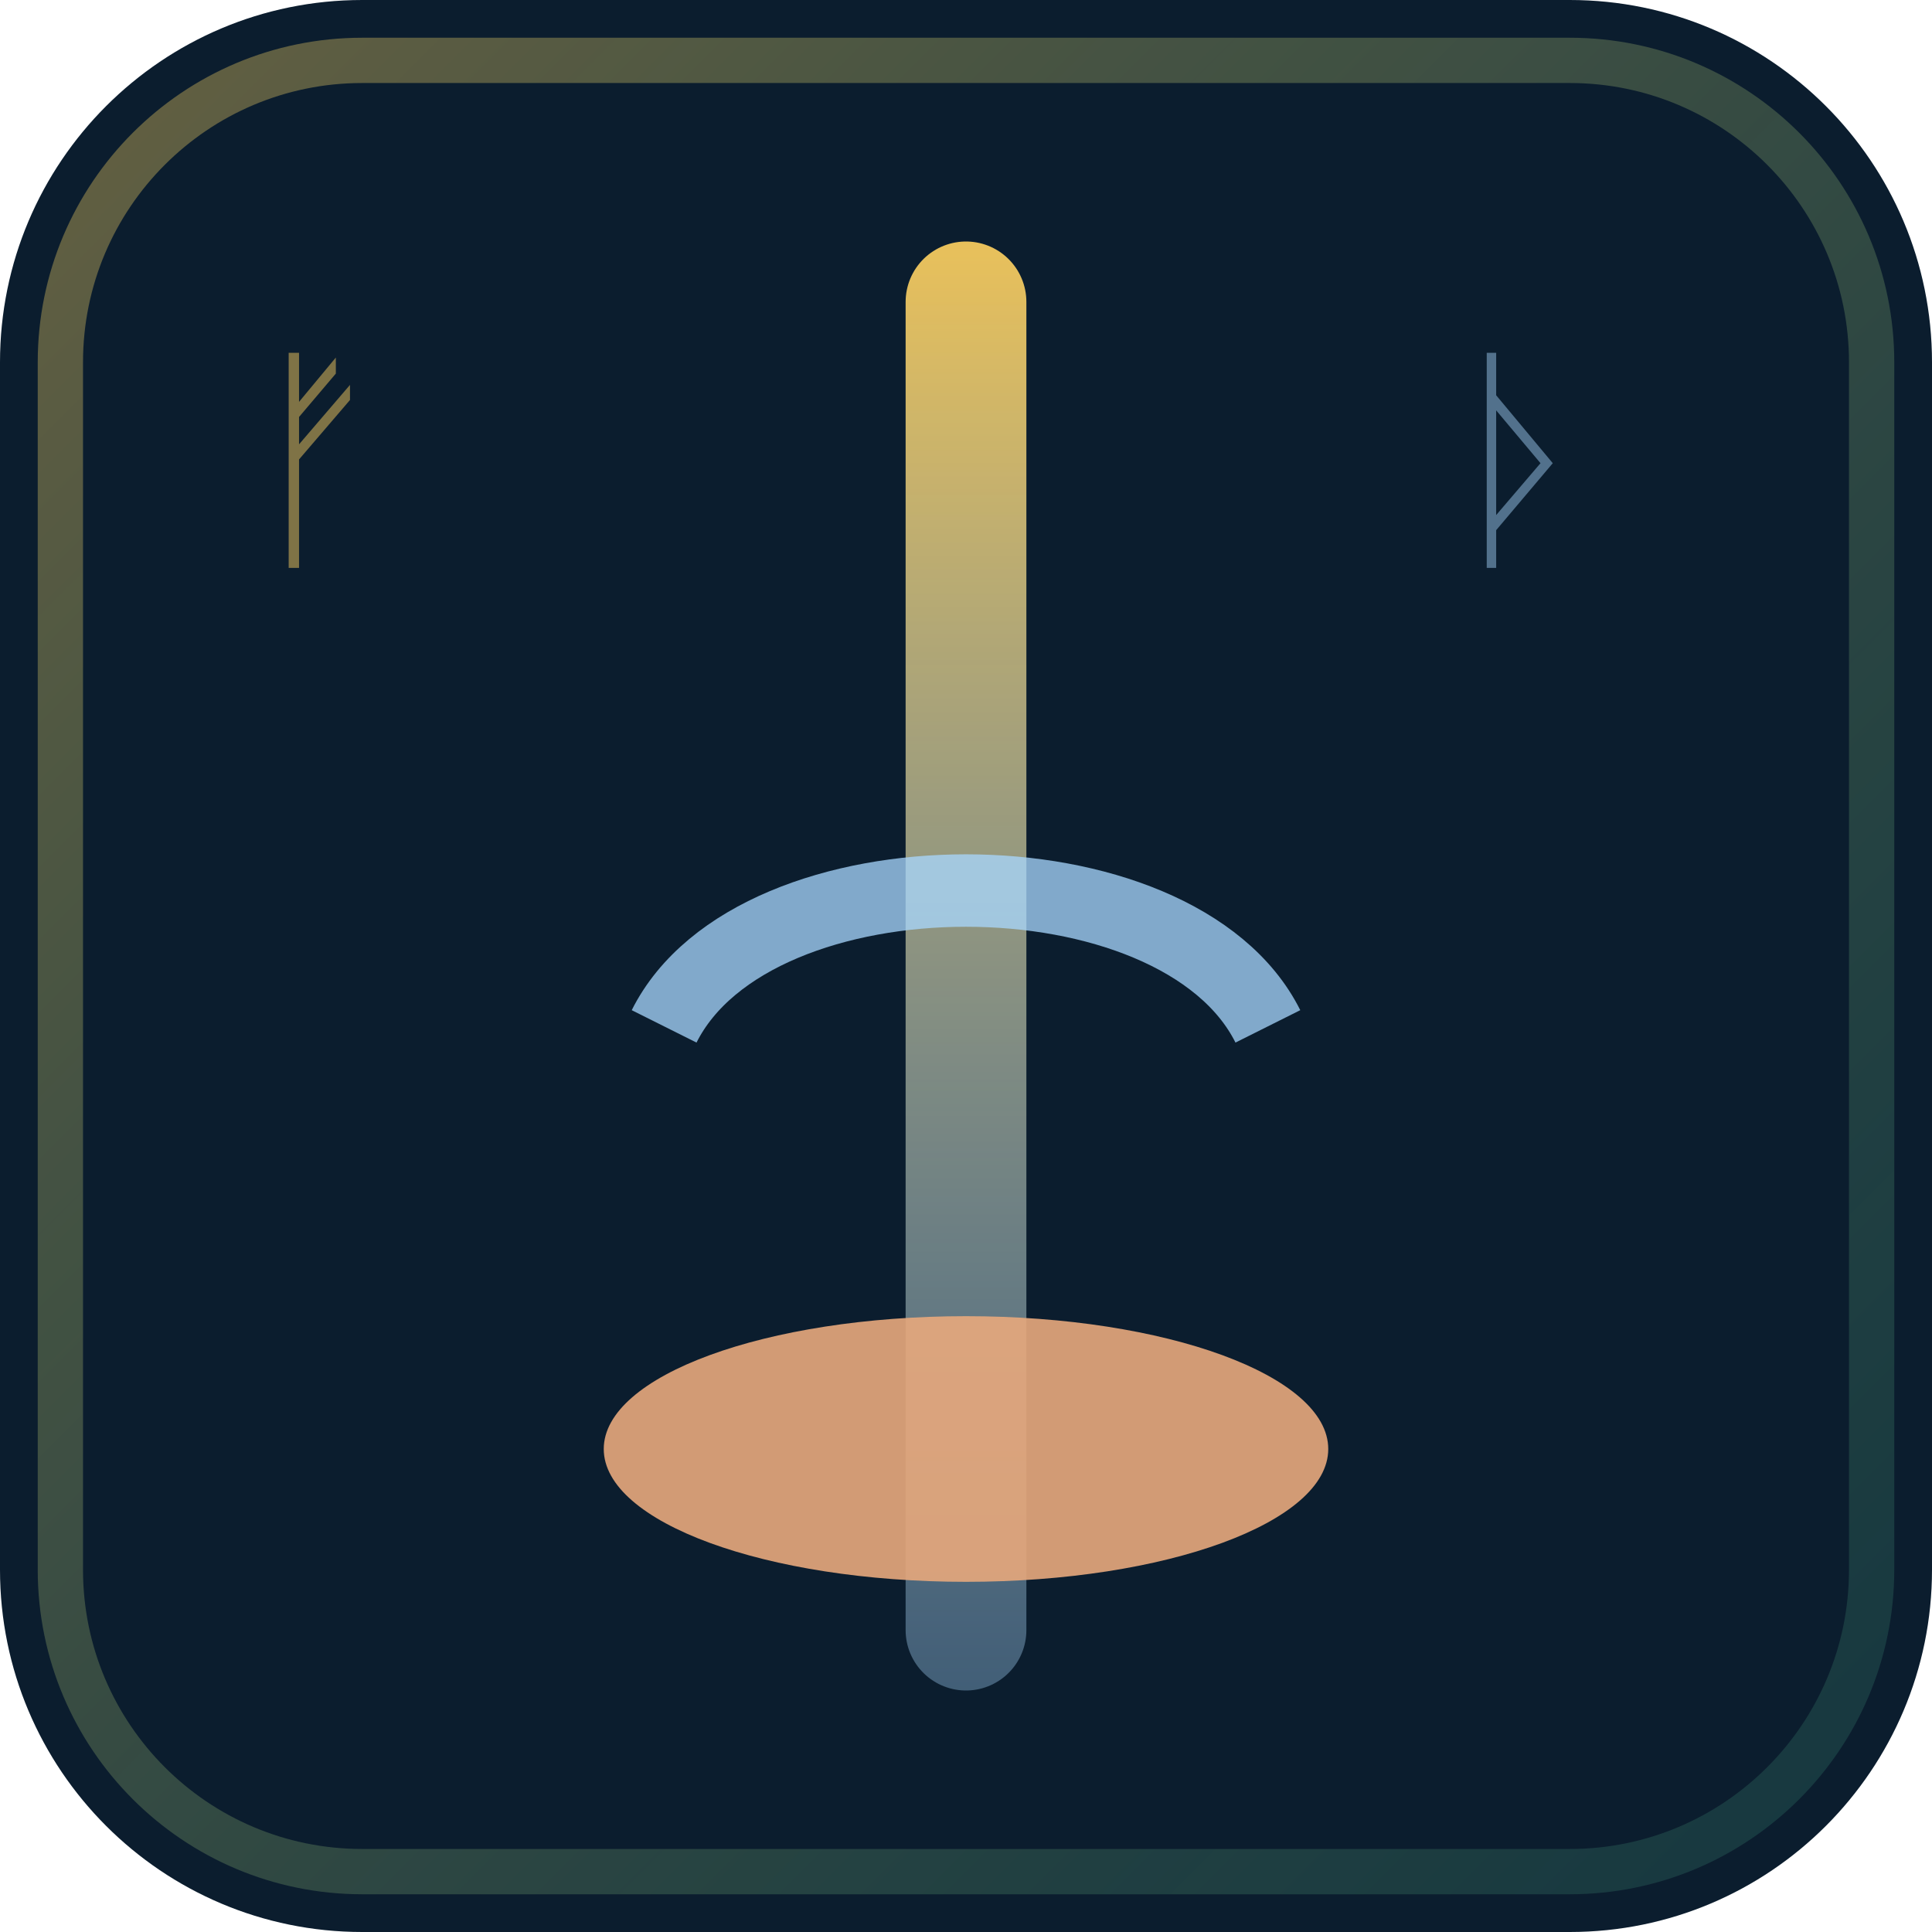
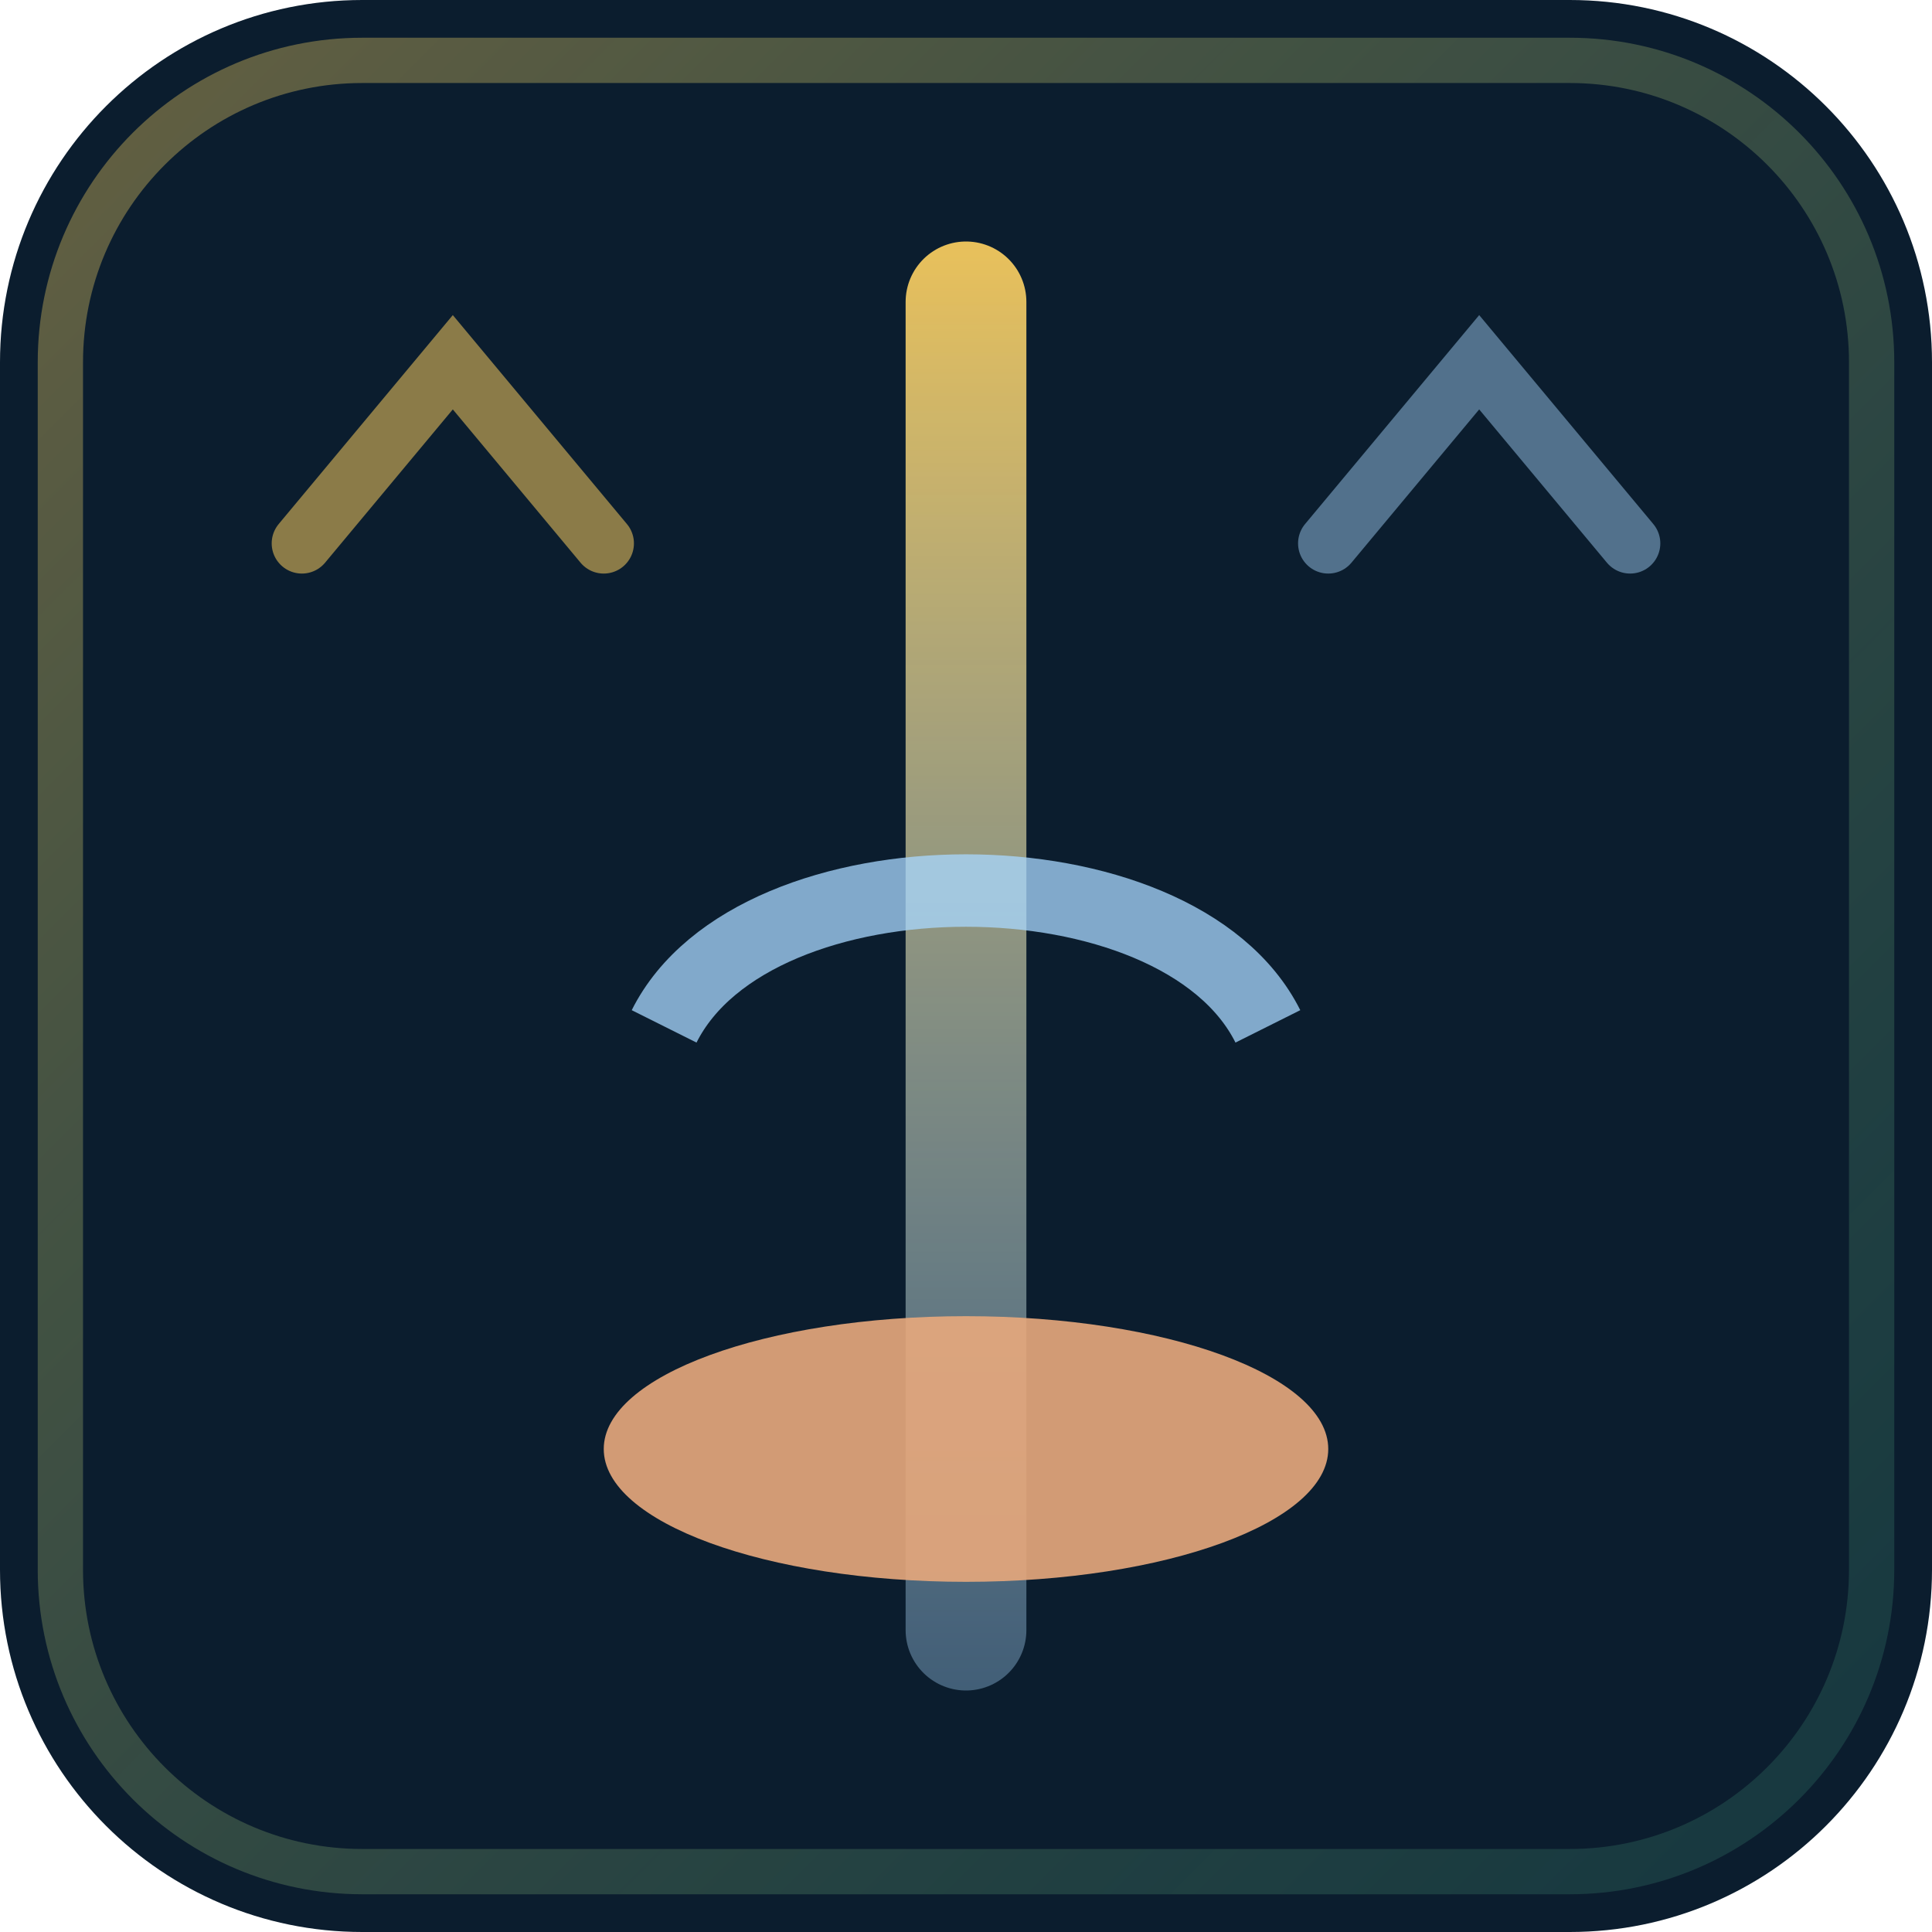
<svg xmlns="http://www.w3.org/2000/svg" viewBox="0 0 32 32" role="img" aria-label="Innsegall">
  <rect width="32" height="32" rx="6" fill="#0B1D2E" />
  <defs>
    <linearGradient id="beam" x1="16" y1="4" x2="16" y2="28" gradientUnits="userSpaceOnUse">
      <stop stop-color="#F4C95D" stop-opacity="0.95" />
      <stop offset="1" stop-color="#A8D8FF" stop-opacity="0.35" />
    </linearGradient>
    <linearGradient id="rim" x1="0" y1="0" x2="32" y2="32" gradientUnits="userSpaceOnUse">
      <stop stop-color="#F4C95D" stop-opacity="0.4" />
      <stop offset="1" stop-color="#3DAA8C" stop-opacity="0.18" />
    </linearGradient>
  </defs>
  <rect x="1" y="1" width="30" height="30" rx="5" fill="none" stroke="url(#rim)" stroke-width="0.75" />
-   <text x="4" y="9" fill="#F4C95D" font-size="4" font-family="Georgia, serif" opacity="0.5">ᚠ</text>
-   <text x="24" y="9" fill="#A8D8FF" font-size="4" font-family="Georgia, serif" opacity="0.45">ᚦ</text>
+   <g fill="none" stroke-linecap="round" stroke-width="1">
+     <path d="M5 9 L7.5 6 L10 9" stroke="#F4C95D" opacity="0.55" />
+     <path d="M22 9 L24.5 6 L27 9" stroke="#A8D8FF" opacity="0.45" />
+   </g>
  <path d="M16 5v22" stroke="url(#beam)" stroke-width="2" stroke-linecap="round" />
  <ellipse cx="16" cy="24" rx="6" ry="2.2" fill="#E8A87C" opacity="0.9" />
  <path d="M11 17c1.5-3 8.5-3 10 0" stroke="#A8D8FF" stroke-width="1.2" fill="none" opacity="0.75" />
</svg>
